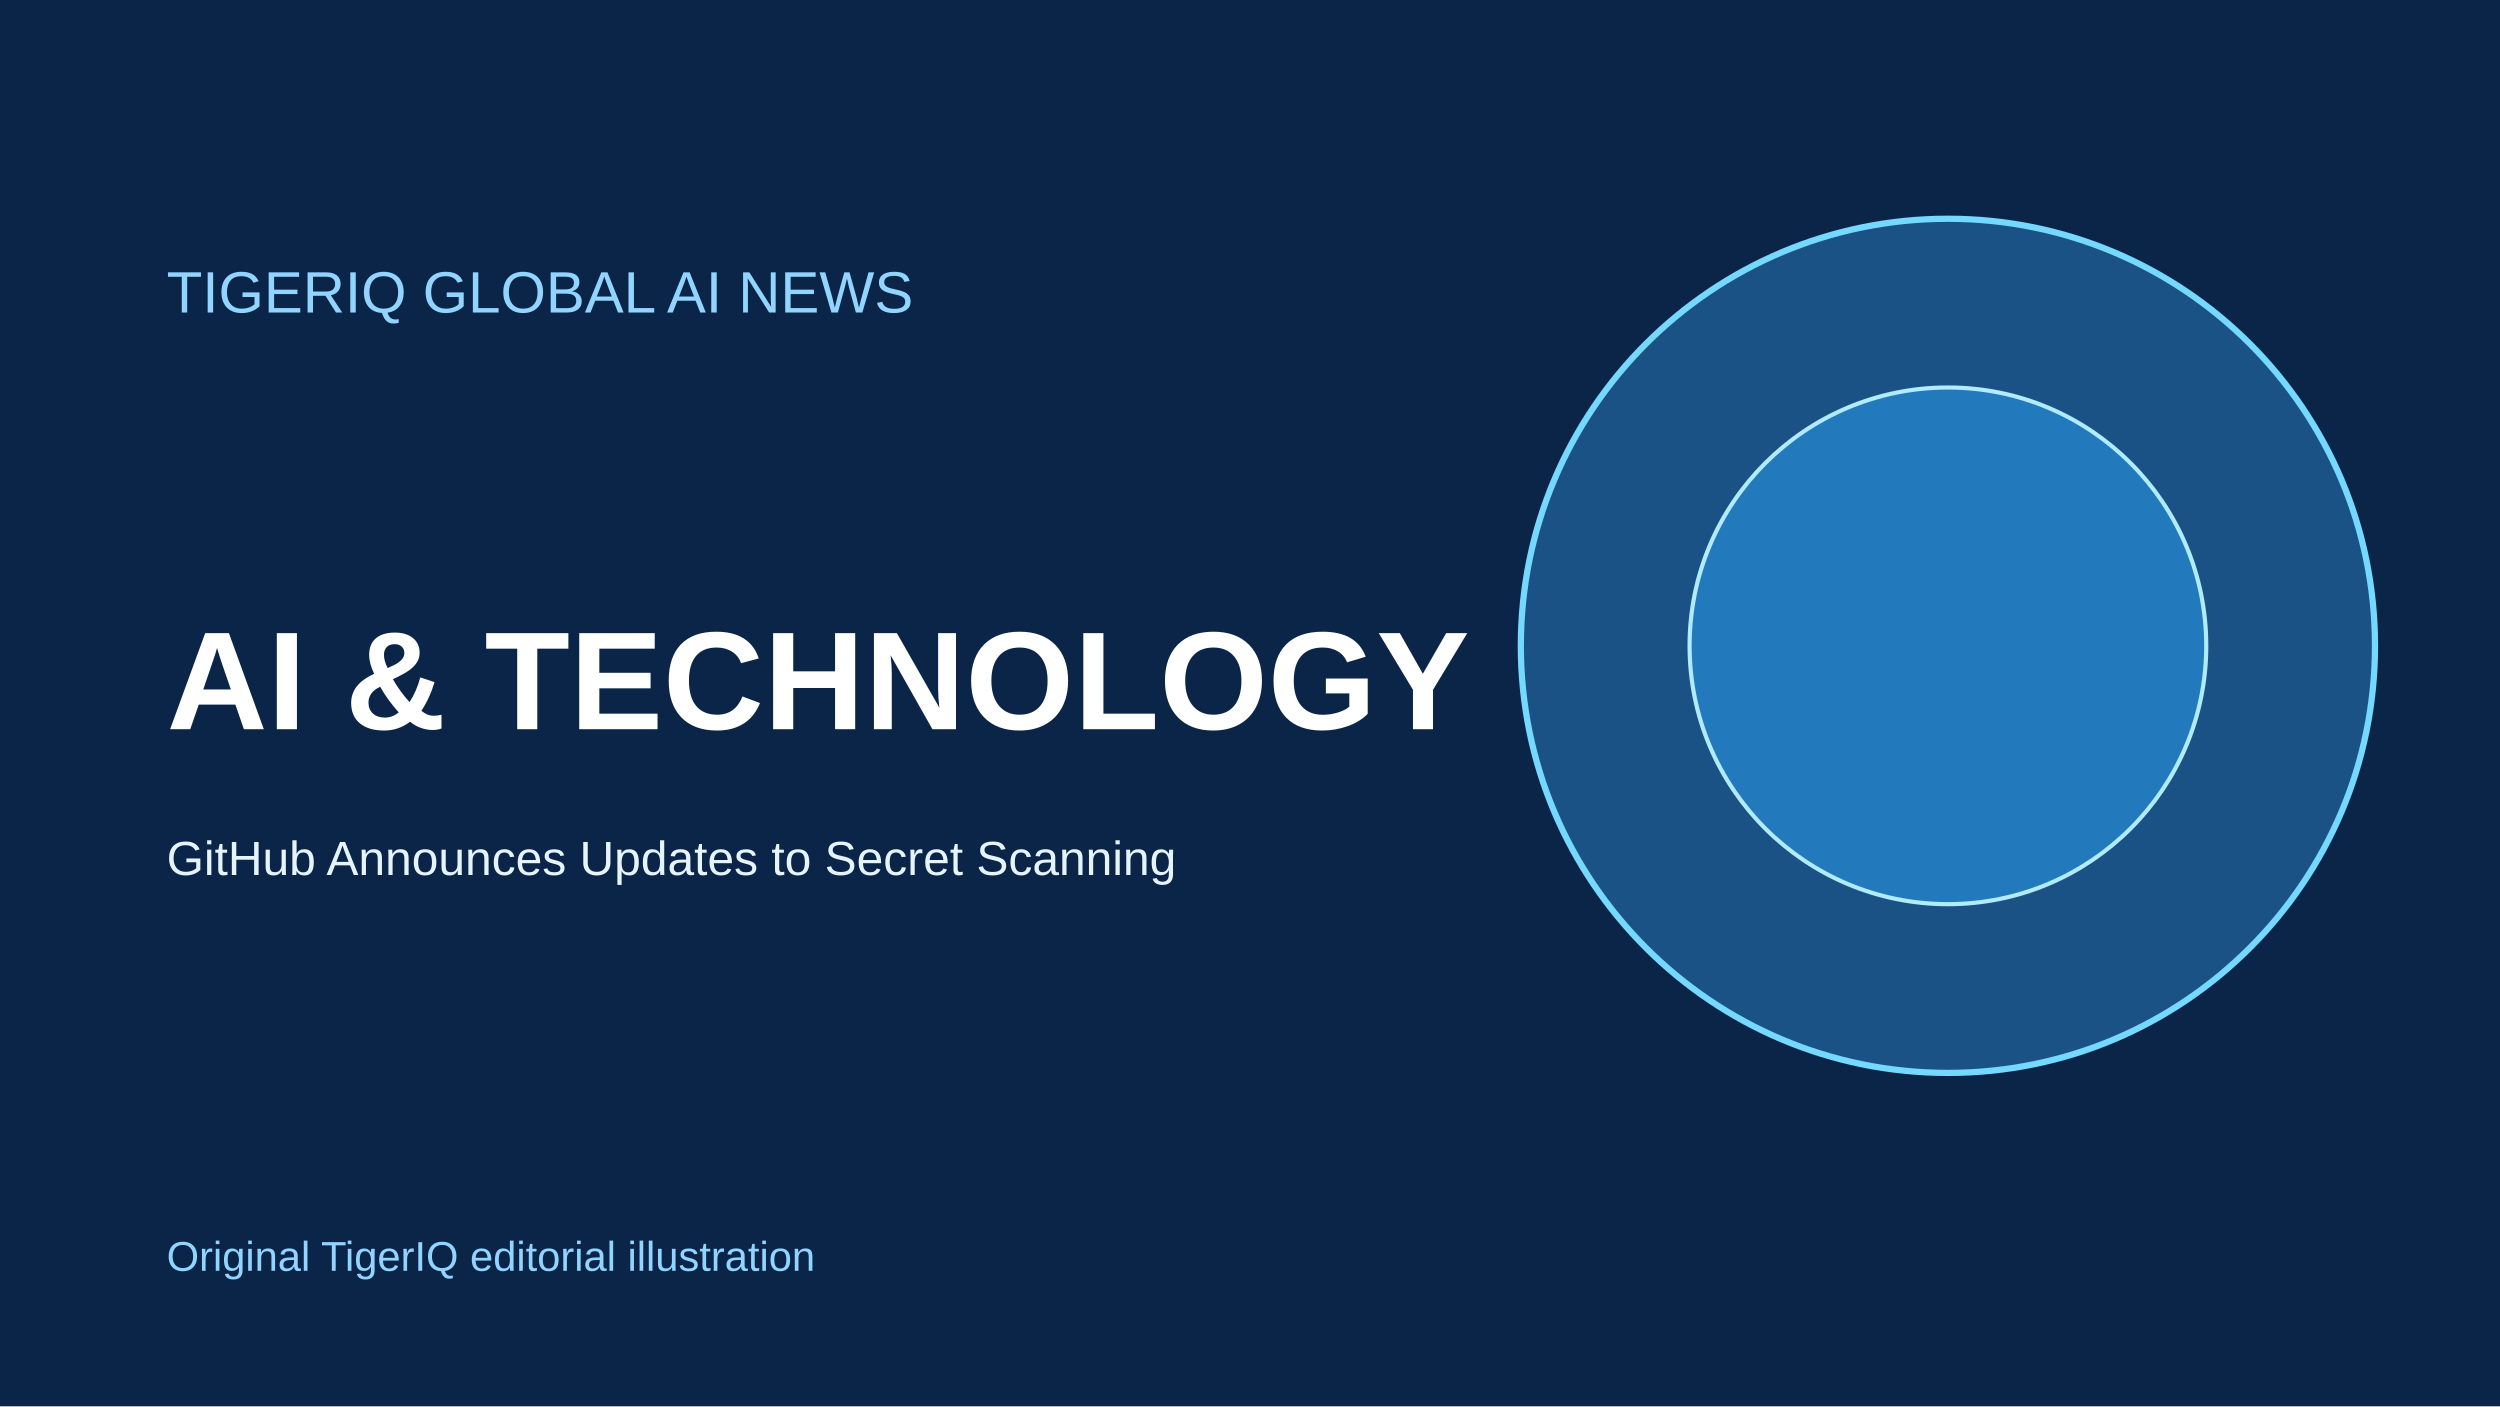
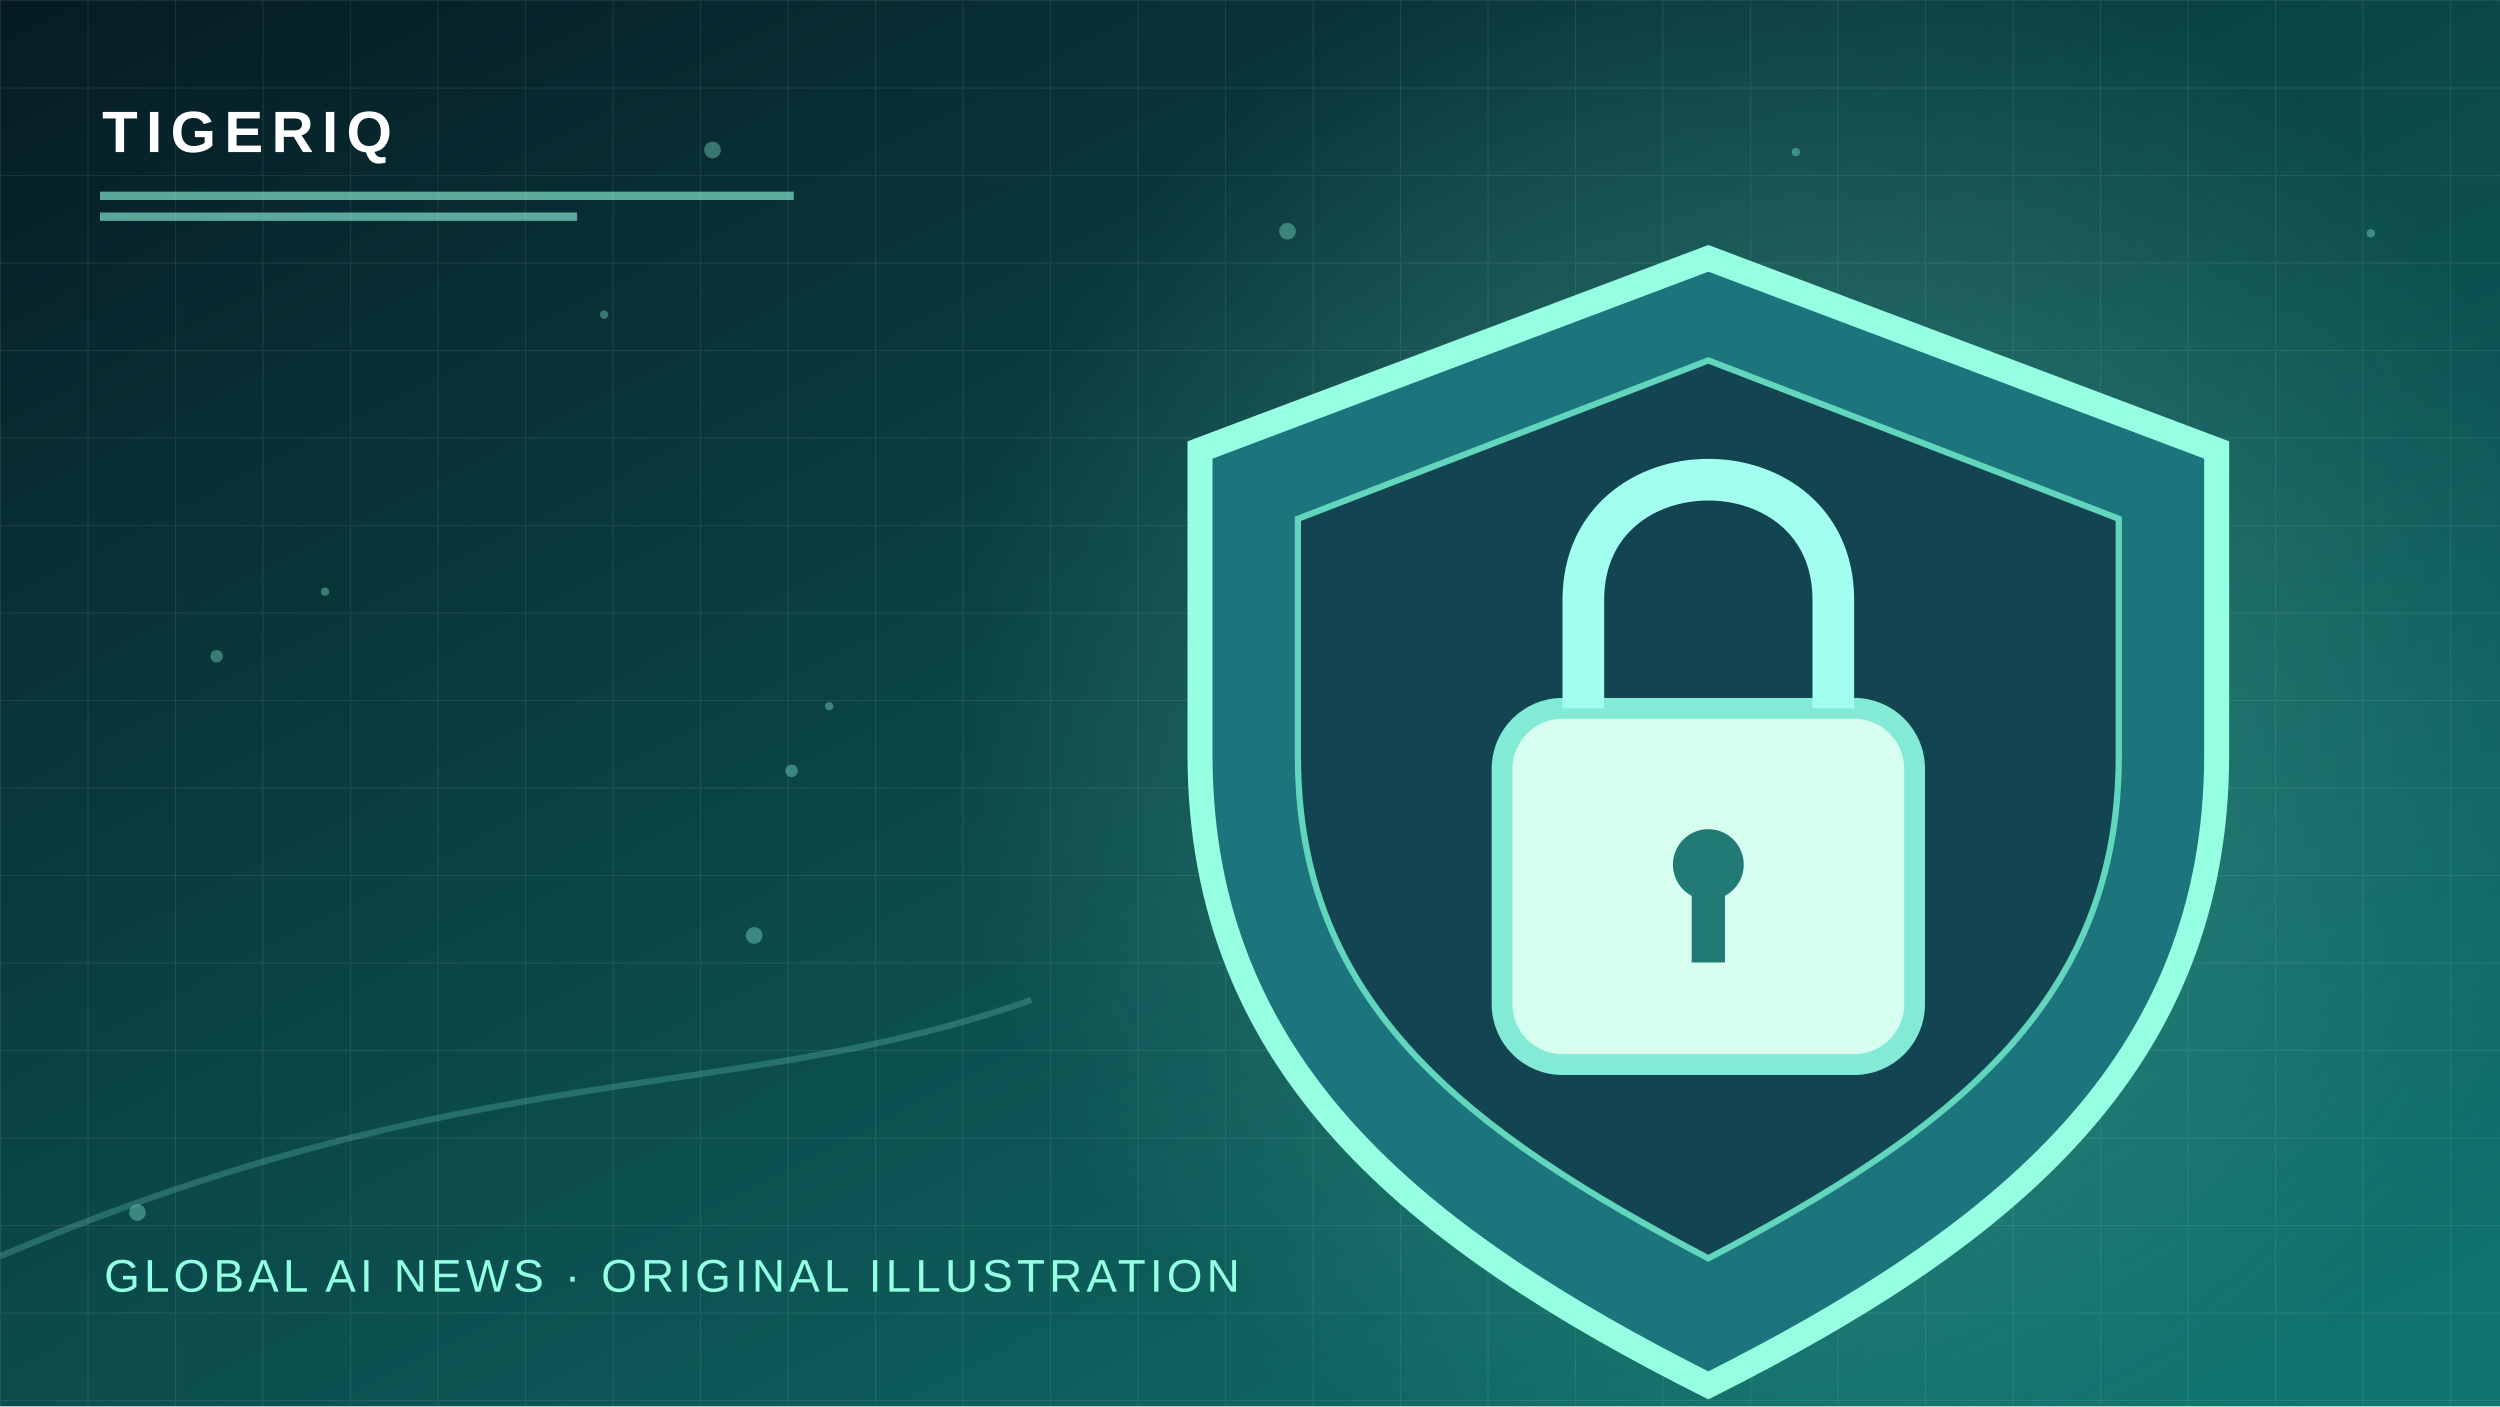
- <svg xmlns="http://www.w3.org/2000/svg" width="1200" height="675" viewBox="0 0 1200 675">
-   <rect width="1200" height="675" fill="#0b2548" />
-   <circle cx="935" cy="310" r="205" fill="#1b5286" stroke="#74d8ff" stroke-width="3" />
-   <circle cx="935" cy="310" r="124" fill="#227abd" stroke="#b0ebff" stroke-width="2" />
-   <text x="80" y="150" font-family="Arial,sans-serif" font-size="28" fill="#91d4ff">TIGERIQ GLOBAL AI NEWS</text>
-   <text x="80" y="350" font-family="Arial,sans-serif" font-size="67" font-weight="bold" fill="#ffffff">AI &amp; TECHNOLOGY</text>
-   <text x="80" y="420" font-family="Arial,sans-serif" font-size="23" fill="#e5f4ff">GitHub Announces Updates to Secret Scanning</text>
-   <text x="80" y="610" font-family="Arial,sans-serif" font-size="20" fill="#91d4ff">Original TigerIQ editorial illustration</text>
+ <svg xmlns="http://www.w3.org/2000/svg" width="1200" height="675" viewBox="0 0 1200 675" data-topic="security">
+   <defs>
+     <linearGradient id="b" x2=".93" y2="1">
+       <stop stop-color="#061b23" />
+       <stop offset="1" stop-color="#10756f" />
+     </linearGradient>
+     <radialGradient id="h">
+       <stop stop-color="#93ffe3" stop-opacity=".3" />
+       <stop offset="1" stop-color="#93ffe3" stop-opacity="0" />
+     </radialGradient>
+     <pattern id="g" width="42" height="42" patternUnits="userSpaceOnUse">
+       <path d="M42 0H0V42" stroke="#fff" stroke-opacity=".08" fill="none" />
+     </pattern>
+   </defs>
+   <rect width="1200" height="675" fill="url(#b)" />
+   <rect width="1200" height="675" fill="url(#g)" />
+   <circle cx="850" cy="348" r="398" fill="url(#h)" />
+   <circle cx="862" cy="73" r="2" fill="#93ffe3" opacity=".35" />
+   <circle cx="676" cy="237" r="3" fill="#93ffe3" opacity=".35" />
+   <circle cx="362" cy="449" r="4" fill="#93ffe3" opacity=".35" />
+   <circle cx="1138" cy="112" r="2" fill="#93ffe3" opacity=".35" />
+   <circle cx="952" cy="276" r="3" fill="#93ffe3" opacity=".35" />
+   <circle cx="638" cy="504" r="4" fill="#93ffe3" opacity=".35" />
+   <circle cx="290" cy="151" r="2" fill="#93ffe3" opacity=".35" />
+   <circle cx="104" cy="315" r="3" fill="#93ffe3" opacity=".35" />
+   <circle cx="880" cy="543" r="4" fill="#93ffe3" opacity=".35" />
+   <circle cx="694" cy="206" r="2" fill="#93ffe3" opacity=".35" />
+   <circle cx="380" cy="370" r="3" fill="#93ffe3" opacity=".35" />
+   <circle cx="66" cy="582" r="4" fill="#93ffe3" opacity=".35" />
+   <circle cx="970" cy="245" r="2" fill="#93ffe3" opacity=".35" />
+   <circle cx="656" cy="409" r="3" fill="#93ffe3" opacity=".35" />
+   <circle cx="342" cy="72" r="4" fill="#93ffe3" opacity=".35" />
+   <circle cx="156" cy="284" r="2" fill="#93ffe3" opacity=".35" />
+   <circle cx="932" cy="448" r="3" fill="#93ffe3" opacity=".35" />
+   <circle cx="618" cy="111" r="4" fill="#93ffe3" opacity=".35" />
+   <circle cx="398" cy="339" r="2" fill="#93ffe3" opacity=".35" />
+   <path d="M0 603c232-98 351-72 495-123" stroke="#93ffe3" stroke-opacity=".2" stroke-width="3" fill="none" />
+   <path d="M820 124 1064 216v146c0 150-103 232-244 303-141-71-244-153-244-303V216z" fill="#1c747c" stroke="#96ffe2" stroke-width="12" />
+   <path d="M820 173 1017 249v114c0 119-81 180-197 241-116-61-197-122-197-241V249z" fill="#124451" stroke="#61d6bd" stroke-width="3" />
+   <rect x="721" y="340" width="198" height="171" rx="29" fill="#d7fff0" stroke="#83ead6" stroke-width="10" />
+   <path d="M760 340v-52c0-77 120-77 120 0v52" fill="none" stroke="#a2fff0" stroke-width="20" />
+   <circle cx="820" cy="415" r="17" fill="#227a74" />
+   <path d="M820 426v36" stroke="#227a74" stroke-width="16" />
+   <path d="M48 94h333M48 104h229" stroke="#93ffe3" stroke-width="4" stroke-opacity=".6" />
+   <text x="49" y="73" font-family="Arial,sans-serif" font-size="28" letter-spacing="4" font-weight="bold" fill="#ffffff">TIGERIQ</text>
+   <text x="50" y="620" font-family="Arial,sans-serif" font-size="22" letter-spacing="2" fill="#93ffe3">GLOBAL AI NEWS · ORIGINAL ILLUSTRATION</text>
</svg>
